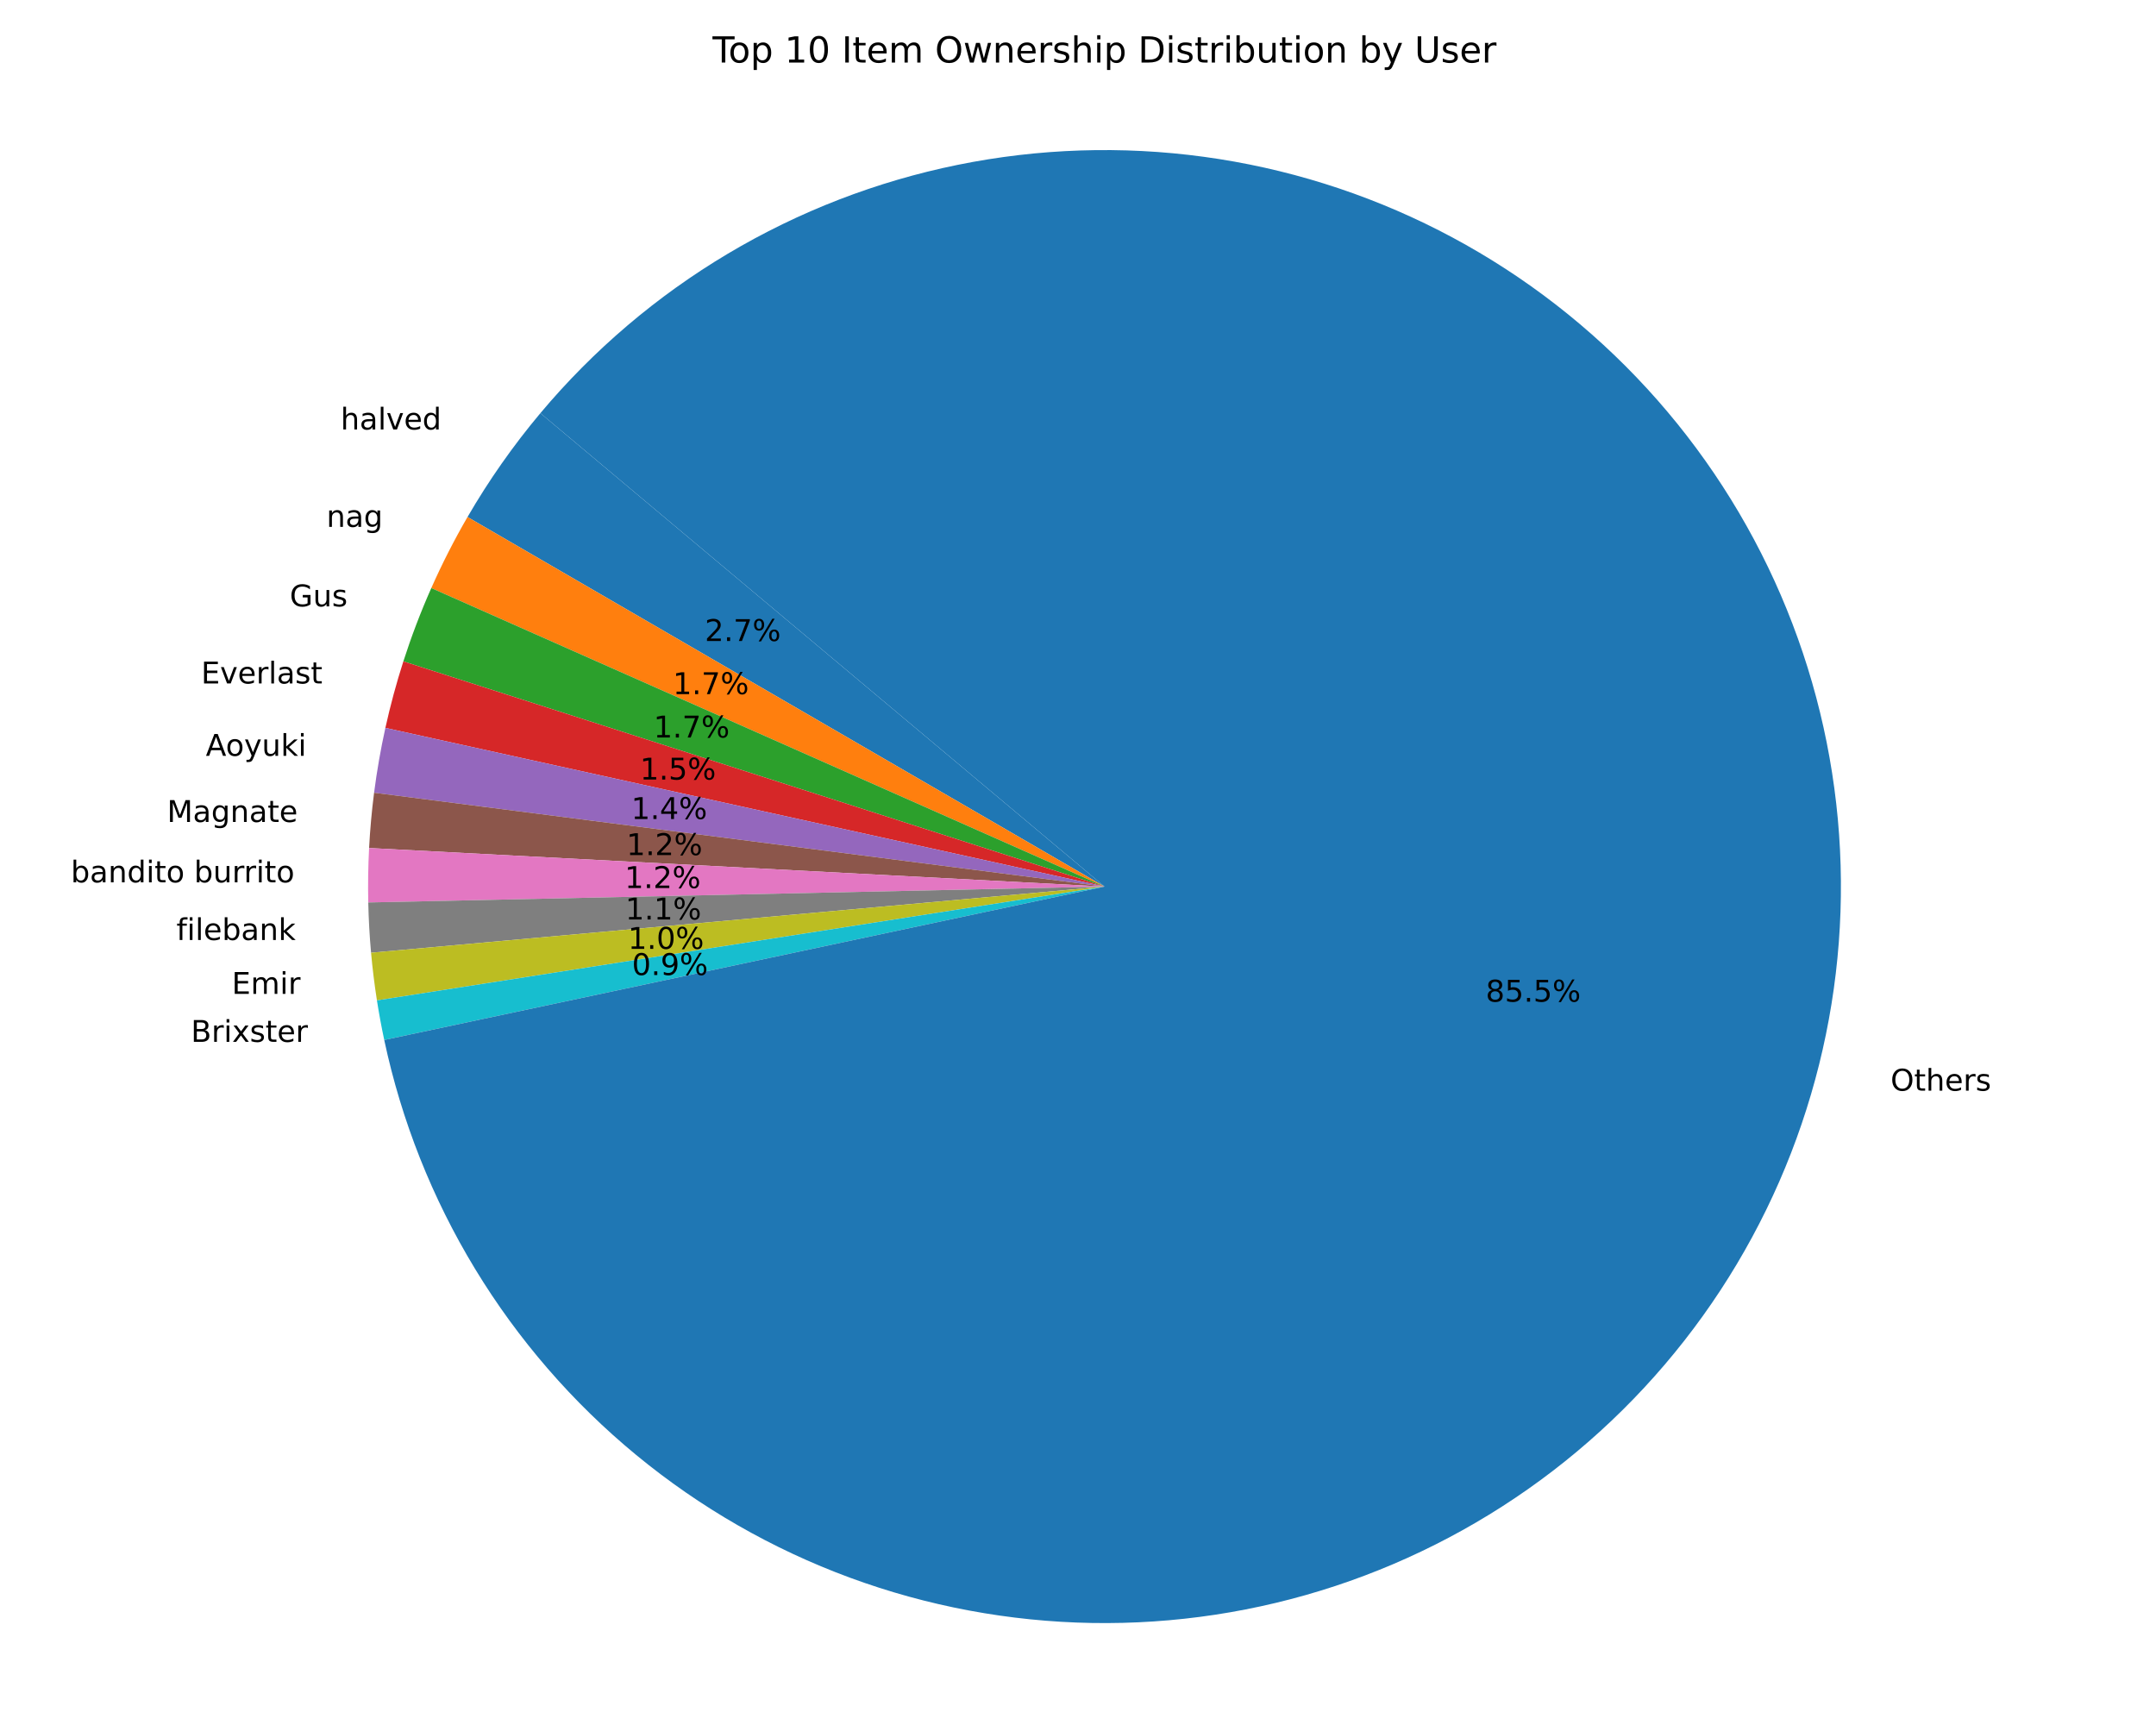
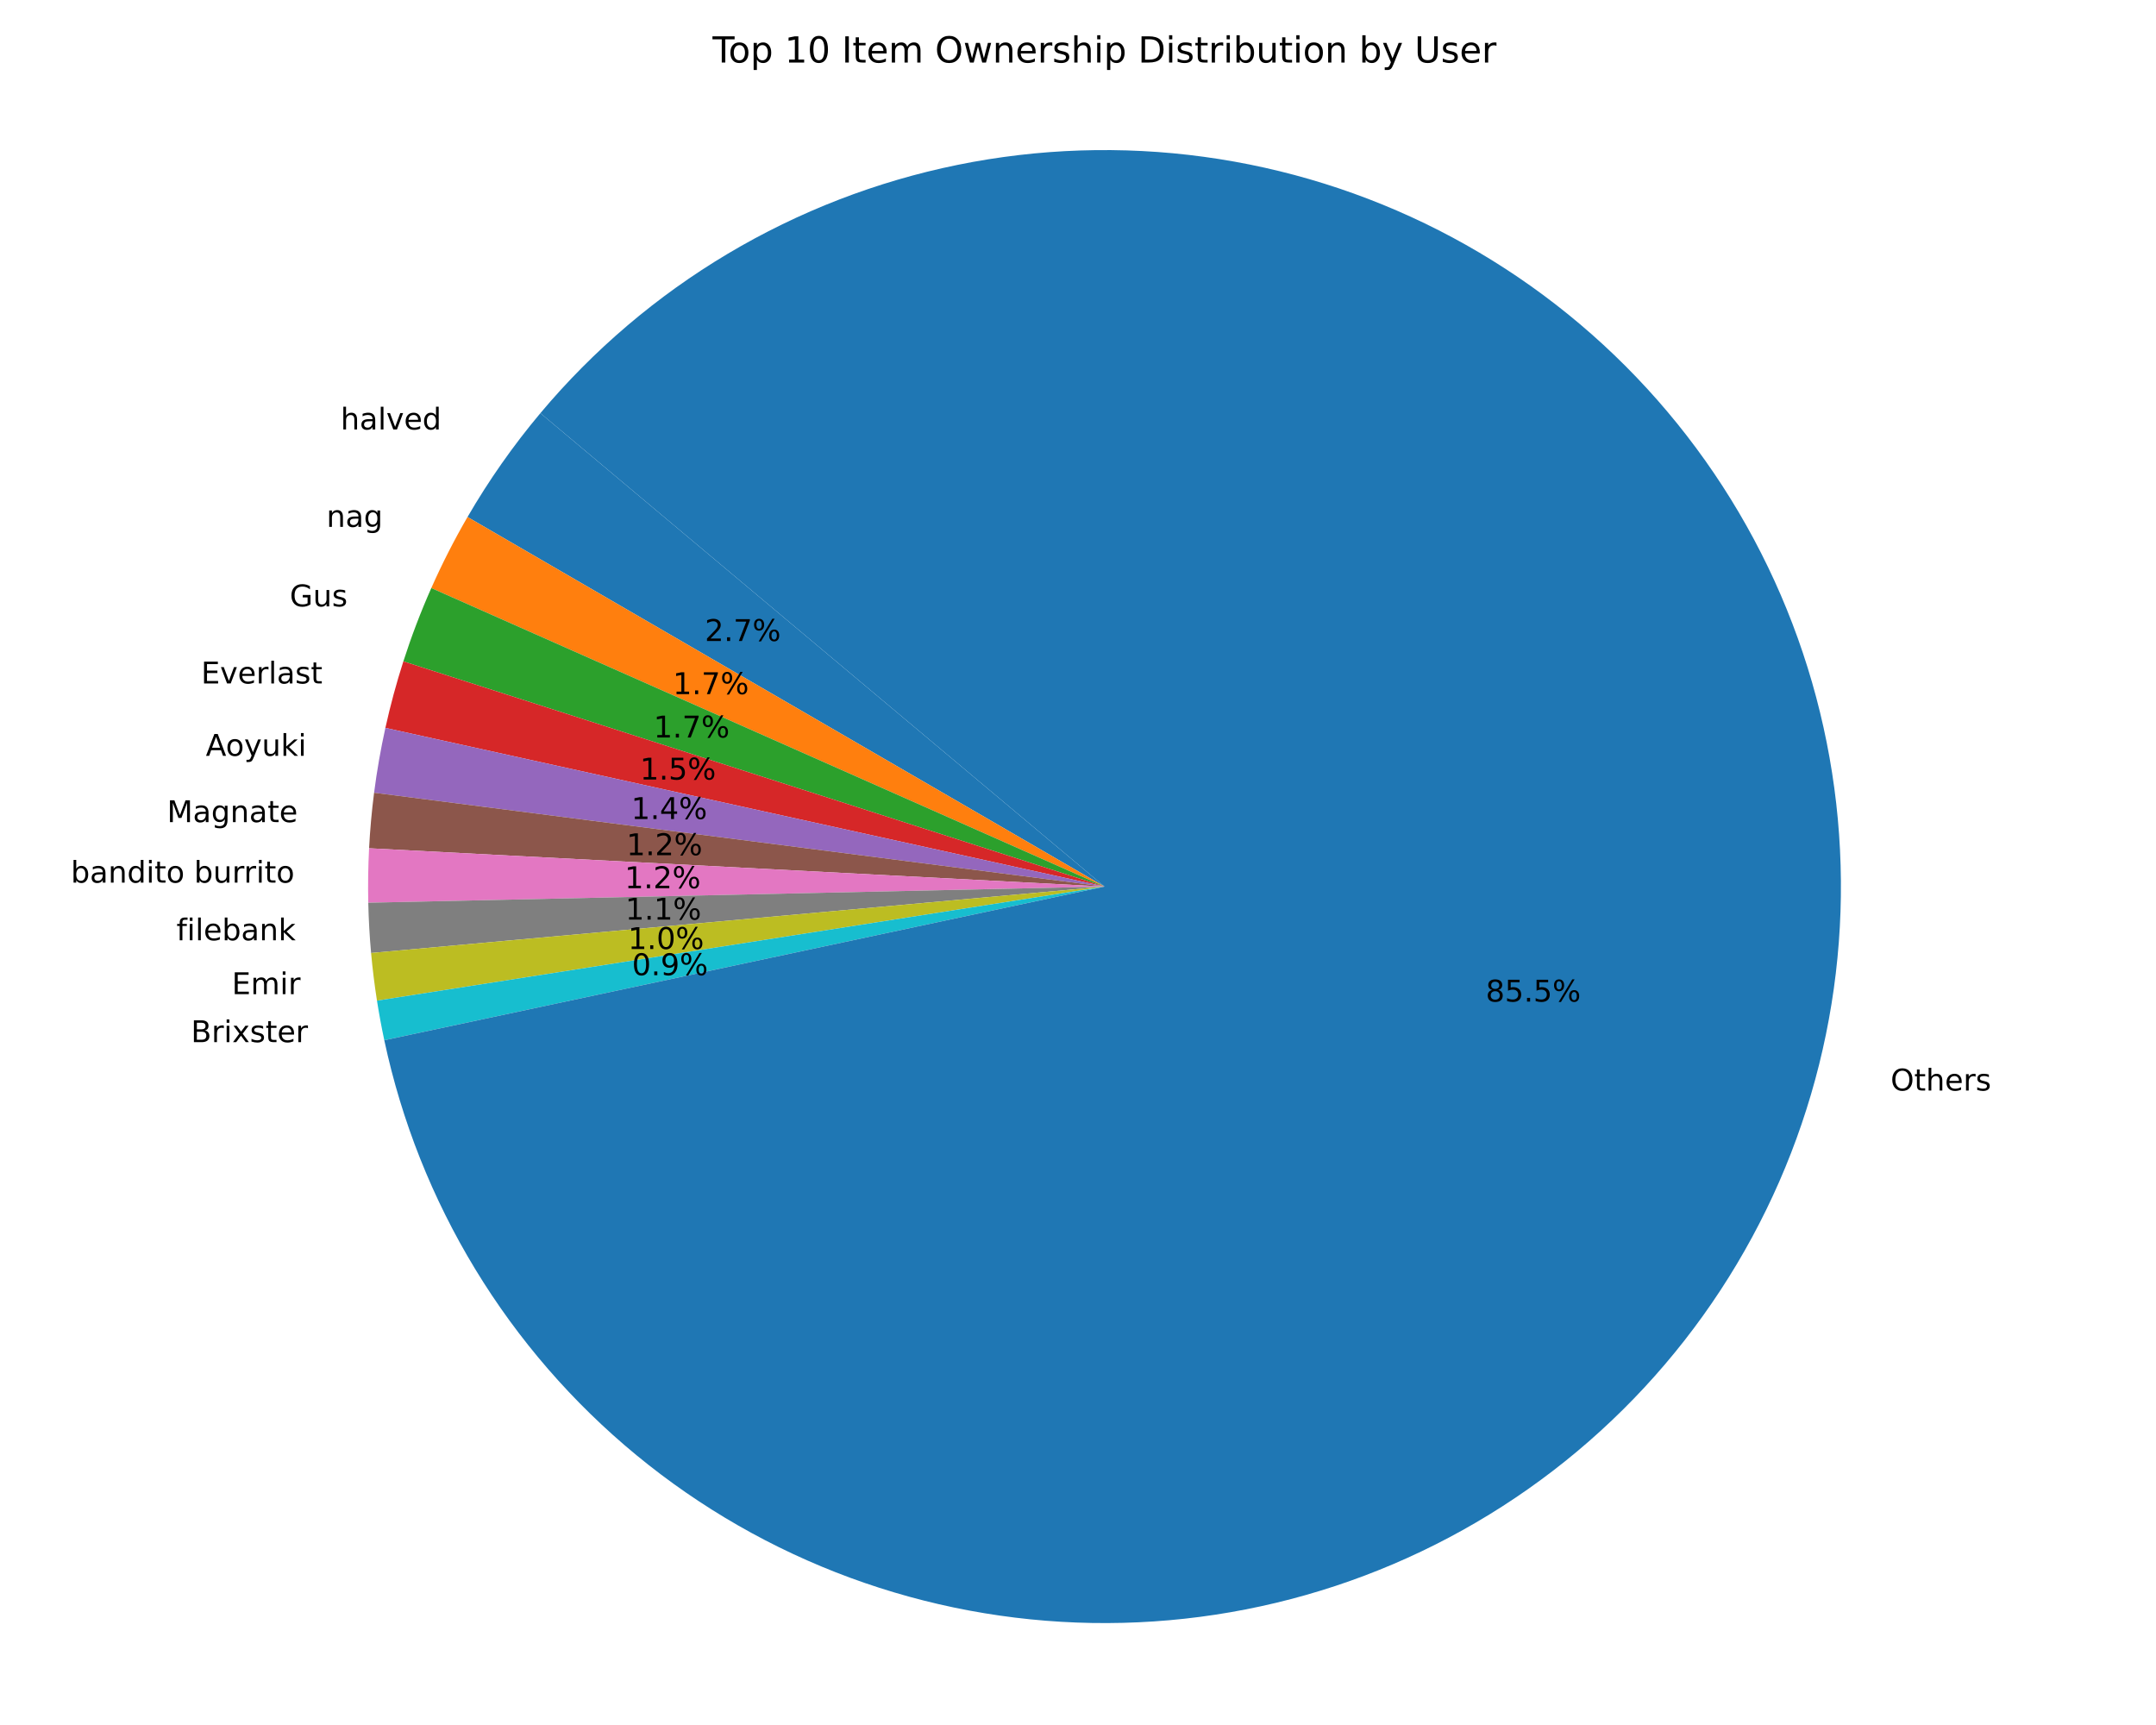
<svg xmlns="http://www.w3.org/2000/svg" xmlns:xlink="http://www.w3.org/1999/xlink" width="720pt" height="576pt" viewBox="0 0 720 576" version="1.1">
  <defs>
    <style type="text/css">*{stroke-linejoin: round; stroke-linecap: butt}</style>
  </defs>
  <g id="figure_1">
    <g id="patch_1">
      <path d="M 0 576  L 720 576  L 720 0  L 0 0  z " style="fill: #ffffff" />
    </g>
    <g id="axes_1">
      <g id="patch_2">
-         <path d="M 180.459 137.96  C 175.914 143.376 171.605 148.986 167.544 154.774  C 163.482 160.562 159.672 166.522 156.124 172.638  L 368.852 296.04  z " style="fill: #1f77b4" />
+         <path d="M 180.46 137.96  C 175.915 143.377 171.606 148.986 167.545 154.774  C 163.483 160.562 159.673 166.522 156.125 172.638  L 368.852 296.04  z " style="fill: #1f77b4" />
      </g>
      <g id="patch_3">
-         <path d="M 156.124 172.638  C 153.896 176.479 151.773 180.379 149.756 184.335  C 147.739 188.291 145.829 192.301 144.03 196.36  L 368.852 296.04  z " style="fill: #ff7f0e" />
+         <path d="M 156.125 172.638  C 153.897 176.479 151.773 180.38 149.757 184.336  C 147.74 188.291 145.83 192.301 144.031 196.36  L 368.852 296.04  z " style="fill: #ff7f0e" />
      </g>
      <g id="patch_4">
-         <path d="M 144.03 196.36  C 142.259 200.354 140.595 204.394 139.04 208.476  C 137.484 212.558 136.038 216.681 134.702 220.84  L 368.852 296.04  z " style="fill: #2ca02c" />
+         <path d="M 144.031 196.36  C 142.26 200.354 140.596 204.394 139.041 208.476  C 137.485 212.558 136.039 216.681 134.703 220.84  L 368.852 296.04  z " style="fill: #2ca02c" />
      </g>
      <g id="patch_5">
-         <path d="M 134.702 220.84  C 133.529 224.493 132.442 228.173 131.441 231.877  C 130.44 235.58 129.525 239.307 128.699 243.054  L 368.852 296.04  z " style="fill: #d62728" />
+         <path d="M 134.703 220.84  C 133.53 224.493 132.443 228.173 131.442 231.877  C 130.441 235.581 129.526 239.307 128.7 243.054  L 368.852 296.04  z " style="fill: #d62728" />
      </g>
      <g id="patch_6">
-         <path d="M 128.699 243.054  C 127.909 246.632 127.2 250.227 126.571 253.837  C 125.942 257.447 125.394 261.071 124.927 264.705  L 368.852 296.04  z " style="fill: #9467bd" />
+         <path d="M 128.7 243.054  C 127.91 246.632 127.201 250.227 126.572 253.837  C 125.943 257.447 125.395 261.071 124.928 264.705  L 368.852 296.04  z " style="fill: #9467bd" />
      </g>
      <g id="patch_7">
-         <path d="M 124.927 264.705  C 124.534 267.769 124.198 270.841 123.92 273.918  C 123.642 276.995 123.422 280.076 123.26 283.162  L 368.852 296.04  z " style="fill: #8c564b" />
+         <path d="M 124.928 264.705  C 124.533 267.784 124.196 270.869 123.917 273.961  C 123.638 277.052 123.418 280.148 123.257 283.248  L 368.852 296.04  z " style="fill: #8c564b" />
      </g>
      <g id="patch_8">
-         <path d="M 123.26 283.162  C 123.102 286.189 122.999 289.22 122.952 292.252  C 122.905 295.283 122.915 298.315 122.98 301.347  L 368.852 296.04  z " style="fill: #e377c2" />
+         <path d="M 123.257 283.248  C 123.099 286.276 122.997 289.306 122.952 292.338  C 122.906 295.369 122.917 298.402 122.983 301.433  L 368.852 296.04  z " style="fill: #e377c2" />
      </g>
      <g id="patch_9">
-         <path d="M 122.98 301.347  C 123.041 304.148 123.149 306.948 123.305 309.746  C 123.461 312.543 123.665 315.338 123.917 318.129  L 368.852 296.04  z " style="fill: #7f7f7f" />
+         <path d="M 122.983 301.433  C 123.044 304.234 123.154 307.034 123.311 309.832  C 123.468 312.629 123.673 315.424 123.926 318.215  L 368.852 296.04  z " style="fill: #7f7f7f" />
      </g>
      <g id="patch_10">
-         <path d="M 123.917 318.129  C 124.157 320.791 124.44 323.449 124.767 326.101  C 125.094 328.754 125.464 331.401 125.877 334.042  L 368.852 296.04  z " style="fill: #bcbd22" />
+         <path d="M 123.926 318.215  C 124.167 320.877 124.451 323.534 124.779 326.187  C 125.106 328.839 125.477 331.486 125.891 334.127  L 368.852 296.04  z " style="fill: #bcbd22" />
      </g>
      <g id="patch_11">
-         <path d="M 125.877 334.042  C 126.223 336.256 126.6 338.466 127.006 340.671  C 127.413 342.875 127.85 345.074 128.317 347.266  L 368.852 296.04  z " style="fill: #17becf" />
+         <path d="M 125.891 334.127  C 126.238 336.341 126.616 338.551 127.023 340.755  C 127.431 342.959 127.868 345.158 128.336 347.35  L 368.852 296.04  z " style="fill: #17becf" />
      </g>
      <g id="patch_12">
-         <path d="M 128.317 347.266  C 134.067 374.265 144.322 400.105 158.651 423.699  C 172.981 447.293 191.181 468.307 212.487 485.859  C 233.793 503.41 257.904 517.249 283.805 526.796  C 309.707 536.342 337.032 541.459 364.632 541.933  C 392.233 542.406 419.717 538.23 445.931 529.578  C 472.145 520.926 496.716 507.922 518.612 491.112  C 540.508 474.302 559.418 453.925 574.549 430.836  C 589.679 407.747 600.815 382.275 607.487 355.489  C 614.16 328.703 616.276 300.983 613.745 273.495  C 611.215 246.007 604.074 219.139 592.623 194.022  C 581.172 168.904 565.573 145.893 546.481 125.955  C 527.39 106.017 505.077 89.435 480.48 76.905  C 455.883 64.375 429.351 56.075 401.998 52.355  C 374.645 48.634 346.86 49.546 319.81 55.05  C 292.76 60.555 266.828 70.575 243.105 84.69  C 219.382 98.805 198.203 116.813 180.459 137.96  L 368.852 296.04  z " style="fill: #1f77b4" />
+         <path d="M 128.336 347.35  C 134.095 374.346 144.358 400.18 158.694 423.768  C 173.03 447.356 191.236 468.363 212.546 485.906  C 233.857 503.45 257.969 517.281 283.872 526.819  C 309.774 536.358 337.099 541.467 364.698 541.933  C 392.296 542.4 419.778 538.216 445.988 529.559  C 472.198 520.901 496.764 507.892 518.655 491.079  C 540.546 474.265 559.451 453.885 574.575 430.795  C 589.7 407.705 600.83 382.232 607.498 355.447  C 614.166 328.662 616.277 300.944 613.742 273.458  C 611.207 245.971 604.063 219.107 592.61 193.993  C 581.156 168.879 565.555 145.871 546.463 125.936  C 527.371 106.001 505.058 89.422 480.461 76.895  C 455.865 64.368 429.334 56.072 401.982 52.353  C 374.631 48.635 346.848 49.547 319.8 55.053  C 292.752 60.559 266.823 70.579 243.101 84.693  C 219.38 98.807 198.203 116.815 180.46 137.96  L 368.852 296.04  z " style="fill: #1f77b4" />
      </g>
      <g id="matplotlib.axis_1" />
      <g id="matplotlib.axis_2" />
      <g id="text_1">
-         <g transform="translate(113.7487 143.4068) scale(0.1 -0.1)">
+         <g transform="translate(113.7497 143.4071) scale(0.1 -0.1)">
          <defs>
            <path id="DejaVuSans-68" d="M 3513 2113  L 3513 0  L 2938 0  L 2938 2094  Q 2938 2591 2744 2837  Q 2550 3084 2163 3084  Q 1697 3084 1428 2787  Q 1159 2491 1159 1978  L 1159 0  L 581 0  L 581 4863  L 1159 4863  L 1159 2956  Q 1366 3272 1645 3428  Q 1925 3584 2291 3584  Q 2894 3584 3203 3211  Q 3513 2838 3513 2113  z " transform="scale(0.015625)" />
            <path id="DejaVuSans-61" d="M 2194 1759  Q 1497 1759 1228 1600  Q 959 1441 959 1056  Q 959 750 1161 570  Q 1363 391 1709 391  Q 2188 391 2477 730  Q 2766 1069 2766 1631  L 2766 1759  L 2194 1759  z M 3341 1997  L 3341 0  L 2766 0  L 2766 531  Q 2569 213 2275 61  Q 1981 -91 1556 -91  Q 1019 -91 701 211  Q 384 513 384 1019  Q 384 1609 779 1909  Q 1175 2209 1959 2209  L 2766 2209  L 2766 2266  Q 2766 2663 2505 2880  Q 2244 3097 1772 3097  Q 1472 3097 1187 3025  Q 903 2953 641 2809  L 641 3341  Q 956 3463 1253 3523  Q 1550 3584 1831 3584  Q 2591 3584 2966 3190  Q 3341 2797 3341 1997  z " transform="scale(0.015625)" />
            <path id="DejaVuSans-6c" d="M 603 4863  L 1178 4863  L 1178 0  L 603 0  L 603 4863  z " transform="scale(0.015625)" />
            <path id="DejaVuSans-76" d="M 191 3500  L 800 3500  L 1894 563  L 2988 3500  L 3597 3500  L 2284 0  L 1503 0  L 191 3500  z " transform="scale(0.015625)" />
            <path id="DejaVuSans-65" d="M 3597 1894  L 3597 1613  L 953 1613  Q 991 1019 1311 708  Q 1631 397 2203 397  Q 2534 397 2845 478  Q 3156 559 3463 722  L 3463 178  Q 3153 47 2828 -22  Q 2503 -91 2169 -91  Q 1331 -91 842 396  Q 353 884 353 1716  Q 353 2575 817 3079  Q 1281 3584 2069 3584  Q 2775 3584 3186 3129  Q 3597 2675 3597 1894  z M 3022 2063  Q 3016 2534 2758 2815  Q 2500 3097 2075 3097  Q 1594 3097 1305 2825  Q 1016 2553 972 2059  L 3022 2063  z " transform="scale(0.015625)" />
            <path id="DejaVuSans-64" d="M 2906 2969  L 2906 4863  L 3481 4863  L 3481 0  L 2906 0  L 2906 525  Q 2725 213 2448 61  Q 2172 -91 1784 -91  Q 1150 -91 751 415  Q 353 922 353 1747  Q 353 2572 751 3078  Q 1150 3584 1784 3584  Q 2172 3584 2448 3432  Q 2725 3281 2906 2969  z M 947 1747  Q 947 1113 1208 752  Q 1469 391 1925 391  Q 2381 391 2643 752  Q 2906 1113 2906 1747  Q 2906 2381 2643 2742  Q 2381 3103 1925 3103  Q 1469 3103 1208 2742  Q 947 2381 947 1747  z " transform="scale(0.015625)" />
          </defs>
          <use xlink:href="#DejaVuSans-68" />
          <use xlink:href="#DejaVuSans-61" transform="translate(63.37891 0)" />
          <use xlink:href="#DejaVuSans-6c" transform="translate(124.6582 0)" />
          <use xlink:href="#DejaVuSans-76" transform="translate(152.4414 0)" />
          <use xlink:href="#DejaVuSans-65" transform="translate(211.6211 0)" />
          <use xlink:href="#DejaVuSans-64" transform="translate(273.1445 0)" />
        </g>
      </g>
      <g id="text_2">
-         <g transform="translate(235.3646 214.0398) scale(0.1 -0.1)">
+         <g transform="translate(235.3654 214.0399) scale(0.1 -0.1)">
          <defs>
            <path id="DejaVuSans-32" d="M 1228 531  L 3431 531  L 3431 0  L 469 0  L 469 531  Q 828 903 1448 1529  Q 2069 2156 2228 2338  Q 2531 2678 2651 2914  Q 2772 3150 2772 3378  Q 2772 3750 2511 3984  Q 2250 4219 1831 4219  Q 1534 4219 1204 4116  Q 875 4013 500 3803  L 500 4441  Q 881 4594 1212 4672  Q 1544 4750 1819 4750  Q 2544 4750 2975 4387  Q 3406 4025 3406 3419  Q 3406 3131 3298 2873  Q 3191 2616 2906 2266  Q 2828 2175 2409 1742  Q 1991 1309 1228 531  z " transform="scale(0.015625)" />
            <path id="DejaVuSans-2e" d="M 684 794  L 1344 794  L 1344 0  L 684 0  L 684 794  z " transform="scale(0.015625)" />
            <path id="DejaVuSans-37" d="M 525 4666  L 3525 4666  L 3525 4397  L 1831 0  L 1172 0  L 2766 4134  L 525 4134  L 525 4666  z " transform="scale(0.015625)" />
            <path id="DejaVuSans-25" d="M 4653 2053  Q 4381 2053 4226 1822  Q 4072 1591 4072 1178  Q 4072 772 4226 539  Q 4381 306 4653 306  Q 4919 306 5073 539  Q 5228 772 5228 1178  Q 5228 1588 5073 1820  Q 4919 2053 4653 2053  z M 4653 2450  Q 5147 2450 5437 2106  Q 5728 1763 5728 1178  Q 5728 594 5436 251  Q 5144 -91 4653 -91  Q 4153 -91 3862 251  Q 3572 594 3572 1178  Q 3572 1766 3864 2108  Q 4156 2450 4653 2450  z M 1428 4353  Q 1159 4353 1004 4120  Q 850 3888 850 3481  Q 850 3069 1003 2837  Q 1156 2606 1428 2606  Q 1700 2606 1854 2837  Q 2009 3069 2009 3481  Q 2009 3884 1853 4118  Q 1697 4353 1428 4353  z M 4250 4750  L 4750 4750  L 1831 -91  L 1331 -91  L 4250 4750  z M 1428 4750  Q 1922 4750 2215 4408  Q 2509 4066 2509 3481  Q 2509 2891 2217 2550  Q 1925 2209 1428 2209  Q 931 2209 642 2551  Q 353 2894 353 3481  Q 353 4063 643 4406  Q 934 4750 1428 4750  z " transform="scale(0.015625)" />
          </defs>
          <use xlink:href="#DejaVuSans-32" />
          <use xlink:href="#DejaVuSans-2e" transform="translate(63.62305 0)" />
          <use xlink:href="#DejaVuSans-37" transform="translate(95.41016 0)" />
          <use xlink:href="#DejaVuSans-25" transform="translate(159.0332 0)" />
        </g>
      </g>
      <g id="text_3">
-         <g transform="translate(109.032 175.9242) scale(0.1 -0.1)">
+         <g transform="translate(109.033 175.9244) scale(0.1 -0.1)">
          <defs>
            <path id="DejaVuSans-6e" d="M 3513 2113  L 3513 0  L 2938 0  L 2938 2094  Q 2938 2591 2744 2837  Q 2550 3084 2163 3084  Q 1697 3084 1428 2787  Q 1159 2491 1159 1978  L 1159 0  L 581 0  L 581 3500  L 1159 3500  L 1159 2956  Q 1366 3272 1645 3428  Q 1925 3584 2291 3584  Q 2894 3584 3203 3211  Q 3513 2838 3513 2113  z " transform="scale(0.015625)" />
            <path id="DejaVuSans-67" d="M 2906 1791  Q 2906 2416 2648 2759  Q 2391 3103 1925 3103  Q 1463 3103 1205 2759  Q 947 2416 947 1791  Q 947 1169 1205 825  Q 1463 481 1925 481  Q 2391 481 2648 825  Q 2906 1169 2906 1791  z M 3481 434  Q 3481 -459 3084 -895  Q 2688 -1331 1869 -1331  Q 1566 -1331 1297 -1286  Q 1028 -1241 775 -1147  L 775 -588  Q 1028 -725 1275 -790  Q 1522 -856 1778 -856  Q 2344 -856 2625 -561  Q 2906 -266 2906 331  L 2906 616  Q 2728 306 2450 153  Q 2172 0 1784 0  Q 1141 0 747 490  Q 353 981 353 1791  Q 353 2603 747 3093  Q 1141 3584 1784 3584  Q 2172 3584 2450 3431  Q 2728 3278 2906 2969  L 2906 3500  L 3481 3500  L 3481 434  z " transform="scale(0.015625)" />
          </defs>
          <use xlink:href="#DejaVuSans-6e" />
          <use xlink:href="#DejaVuSans-61" transform="translate(63.37891 0)" />
          <use xlink:href="#DejaVuSans-67" transform="translate(124.6582 0)" />
        </g>
      </g>
      <g id="text_4">
-         <g transform="translate(224.6918 231.7766) scale(0.1 -0.1)">
+         <g transform="translate(224.6926 231.7767) scale(0.1 -0.1)">
          <defs>
            <path id="DejaVuSans-31" d="M 794 531  L 1825 531  L 1825 4091  L 703 3866  L 703 4441  L 1819 4666  L 2450 4666  L 2450 531  L 3481 531  L 3481 0  L 794 0  L 794 531  z " transform="scale(0.015625)" />
          </defs>
          <use xlink:href="#DejaVuSans-31" />
          <use xlink:href="#DejaVuSans-2e" transform="translate(63.62305 0)" />
          <use xlink:href="#DejaVuSans-37" transform="translate(95.41016 0)" />
          <use xlink:href="#DejaVuSans-25" transform="translate(159.0332 0)" />
        </g>
      </g>
      <g id="text_5">
-         <g transform="translate(96.76328 202.4787) scale(0.1 -0.1)">
+         <g transform="translate(96.76431 202.4789) scale(0.1 -0.1)">
          <defs>
            <path id="DejaVuSans-47" d="M 3809 666  L 3809 1919  L 2778 1919  L 2778 2438  L 4434 2438  L 4434 434  Q 4069 175 3628 42  Q 3188 -91 2688 -91  Q 1594 -91 976 548  Q 359 1188 359 2328  Q 359 3472 976 4111  Q 1594 4750 2688 4750  Q 3144 4750 3555 4637  Q 3966 4525 4313 4306  L 4313 3634  Q 3963 3931 3569 4081  Q 3175 4231 2741 4231  Q 1884 4231 1454 3753  Q 1025 3275 1025 2328  Q 1025 1384 1454 906  Q 1884 428 2741 428  Q 3075 428 3337 486  Q 3600 544 3809 666  z " transform="scale(0.015625)" />
            <path id="DejaVuSans-75" d="M 544 1381  L 544 3500  L 1119 3500  L 1119 1403  Q 1119 906 1312 657  Q 1506 409 1894 409  Q 2359 409 2629 706  Q 2900 1003 2900 1516  L 2900 3500  L 3475 3500  L 3475 0  L 2900 0  L 2900 538  Q 2691 219 2414 64  Q 2138 -91 1772 -91  Q 1169 -91 856 284  Q 544 659 544 1381  z M 1991 3584  L 1991 3584  z " transform="scale(0.015625)" />
            <path id="DejaVuSans-73" d="M 2834 3397  L 2834 2853  Q 2591 2978 2328 3040  Q 2066 3103 1784 3103  Q 1356 3103 1142 2972  Q 928 2841 928 2578  Q 928 2378 1081 2264  Q 1234 2150 1697 2047  L 1894 2003  Q 2506 1872 2764 1633  Q 3022 1394 3022 966  Q 3022 478 2636 193  Q 2250 -91 1575 -91  Q 1294 -91 989 -36  Q 684 19 347 128  L 347 722  Q 666 556 975 473  Q 1284 391 1588 391  Q 1994 391 2212 530  Q 2431 669 2431 922  Q 2431 1156 2273 1281  Q 2116 1406 1581 1522  L 1381 1569  Q 847 1681 609 1914  Q 372 2147 372 2553  Q 372 3047 722 3315  Q 1072 3584 1716 3584  Q 2034 3584 2315 3537  Q 2597 3491 2834 3397  z " transform="scale(0.015625)" />
          </defs>
          <use xlink:href="#DejaVuSans-47" />
          <use xlink:href="#DejaVuSans-75" transform="translate(77.49023 0)" />
          <use xlink:href="#DejaVuSans-73" transform="translate(140.8691 0)" />
        </g>
      </g>
      <g id="text_6">
-         <g transform="translate(218.2623 246.2608) scale(0.1 -0.1)">
+         <g transform="translate(218.2631 246.2609) scale(0.1 -0.1)">
          <use xlink:href="#DejaVuSans-31" />
          <use xlink:href="#DejaVuSans-2e" transform="translate(63.62305 0)" />
          <use xlink:href="#DejaVuSans-37" transform="translate(95.41016 0)" />
          <use xlink:href="#DejaVuSans-25" transform="translate(159.0332 0)" />
        </g>
      </g>
      <g id="text_7">
-         <g transform="translate(67.16188 228.2197) scale(0.1 -0.1)">
+         <g transform="translate(67.16293 228.2198) scale(0.1 -0.1)">
          <defs>
            <path id="DejaVuSans-45" d="M 628 4666  L 3578 4666  L 3578 4134  L 1259 4134  L 1259 2753  L 3481 2753  L 3481 2222  L 1259 2222  L 1259 531  L 3634 531  L 3634 0  L 628 0  L 628 4666  z " transform="scale(0.015625)" />
            <path id="DejaVuSans-72" d="M 2631 2963  Q 2534 3019 2420 3045  Q 2306 3072 2169 3072  Q 1681 3072 1420 2755  Q 1159 2438 1159 1844  L 1159 0  L 581 0  L 581 3500  L 1159 3500  L 1159 2956  Q 1341 3275 1631 3429  Q 1922 3584 2338 3584  Q 2397 3584 2469 3576  Q 2541 3569 2628 3553  L 2631 2963  z " transform="scale(0.015625)" />
            <path id="DejaVuSans-74" d="M 1172 4494  L 1172 3500  L 2356 3500  L 2356 3053  L 1172 3053  L 1172 1153  Q 1172 725 1289 603  Q 1406 481 1766 481  L 2356 481  L 2356 0  L 1766 0  Q 1100 0 847 248  Q 594 497 594 1153  L 594 3053  L 172 3053  L 172 3500  L 594 3500  L 594 4494  L 1172 4494  z " transform="scale(0.015625)" />
          </defs>
          <use xlink:href="#DejaVuSans-45" />
          <use xlink:href="#DejaVuSans-76" transform="translate(63.18359 0)" />
          <use xlink:href="#DejaVuSans-65" transform="translate(122.3633 0)" />
          <use xlink:href="#DejaVuSans-72" transform="translate(183.8867 0)" />
          <use xlink:href="#DejaVuSans-6c" transform="translate(225 0)" />
          <use xlink:href="#DejaVuSans-61" transform="translate(252.7832 0)" />
          <use xlink:href="#DejaVuSans-73" transform="translate(314.0625 0)" />
          <use xlink:href="#DejaVuSans-74" transform="translate(366.1621 0)" />
        </g>
      </g>
      <g id="text_8">
-         <g transform="translate(213.7027 260.3014) scale(0.1 -0.1)">
+         <g transform="translate(213.7036 260.3014) scale(0.1 -0.1)">
          <defs>
            <path id="DejaVuSans-35" d="M 691 4666  L 3169 4666  L 3169 4134  L 1269 4134  L 1269 2991  Q 1406 3038 1543 3061  Q 1681 3084 1819 3084  Q 2600 3084 3056 2656  Q 3513 2228 3513 1497  Q 3513 744 3044 326  Q 2575 -91 1722 -91  Q 1428 -91 1123 -41  Q 819 9 494 109  L 494 744  Q 775 591 1075 516  Q 1375 441 1709 441  Q 2250 441 2565 725  Q 2881 1009 2881 1497  Q 2881 1984 2565 2268  Q 2250 2553 1709 2553  Q 1456 2553 1204 2497  Q 953 2441 691 2322  L 691 4666  z " transform="scale(0.015625)" />
          </defs>
          <use xlink:href="#DejaVuSans-31" />
          <use xlink:href="#DejaVuSans-2e" transform="translate(63.62305 0)" />
          <use xlink:href="#DejaVuSans-35" transform="translate(95.41016 0)" />
          <use xlink:href="#DejaVuSans-25" transform="translate(159.0332 0)" />
        </g>
      </g>
      <g id="text_9">
-         <g transform="translate(68.73354 252.3765) scale(0.1 -0.1)">
+         <g transform="translate(68.7346 252.3765) scale(0.1 -0.1)">
          <defs>
            <path id="DejaVuSans-41" d="M 2188 4044  L 1331 1722  L 3047 1722  L 2188 4044  z M 1831 4666  L 2547 4666  L 4325 0  L 3669 0  L 3244 1197  L 1141 1197  L 716 0  L 50 0  L 1831 4666  z " transform="scale(0.015625)" />
            <path id="DejaVuSans-6f" d="M 1959 3097  Q 1497 3097 1228 2736  Q 959 2375 959 1747  Q 959 1119 1226 758  Q 1494 397 1959 397  Q 2419 397 2687 759  Q 2956 1122 2956 1747  Q 2956 2369 2687 2733  Q 2419 3097 1959 3097  z M 1959 3584  Q 2709 3584 3137 3096  Q 3566 2609 3566 1747  Q 3566 888 3137 398  Q 2709 -91 1959 -91  Q 1206 -91 779 398  Q 353 888 353 1747  Q 353 2609 779 3096  Q 1206 3584 1959 3584  z " transform="scale(0.015625)" />
            <path id="DejaVuSans-79" d="M 2059 -325  Q 1816 -950 1584 -1140  Q 1353 -1331 966 -1331  L 506 -1331  L 506 -850  L 844 -850  Q 1081 -850 1212 -737  Q 1344 -625 1503 -206  L 1606 56  L 191 3500  L 800 3500  L 1894 763  L 2988 3500  L 3597 3500  L 2059 -325  z " transform="scale(0.015625)" />
            <path id="DejaVuSans-6b" d="M 581 4863  L 1159 4863  L 1159 1991  L 2875 3500  L 3609 3500  L 1753 1863  L 3688 0  L 2938 0  L 1159 1709  L 1159 0  L 581 0  L 581 4863  z " transform="scale(0.015625)" />
            <path id="DejaVuSans-69" d="M 603 3500  L 1178 3500  L 1178 0  L 603 0  L 603 3500  z M 603 4863  L 1178 4863  L 1178 4134  L 603 4134  L 603 4863  z " transform="scale(0.015625)" />
          </defs>
          <use xlink:href="#DejaVuSans-41" />
          <use xlink:href="#DejaVuSans-6f" transform="translate(66.6582 0)" />
          <use xlink:href="#DejaVuSans-79" transform="translate(127.8398 0)" />
          <use xlink:href="#DejaVuSans-75" transform="translate(187.0195 0)" />
          <use xlink:href="#DejaVuSans-6b" transform="translate(250.3984 0)" />
          <use xlink:href="#DejaVuSans-69" transform="translate(308.3086 0)" />
        </g>
      </g>
      <g id="text_10">
-         <g transform="translate(210.781 273.4778) scale(0.1 -0.1)">
+         <g transform="translate(210.7818 273.4778) scale(0.1 -0.1)">
          <defs>
            <path id="DejaVuSans-34" d="M 2419 4116  L 825 1625  L 2419 1625  L 2419 4116  z M 2253 4666  L 3047 4666  L 3047 1625  L 3713 1625  L 3713 1100  L 3047 1100  L 3047 0  L 2419 0  L 2419 1100  L 313 1100  L 313 1709  L 2253 4666  z " transform="scale(0.015625)" />
          </defs>
          <use xlink:href="#DejaVuSans-31" />
          <use xlink:href="#DejaVuSans-2e" transform="translate(63.62305 0)" />
          <use xlink:href="#DejaVuSans-34" transform="translate(95.41016 0)" />
          <use xlink:href="#DejaVuSans-25" transform="translate(159.0332 0)" />
        </g>
      </g>
      <g id="text_11">
-         <g transform="translate(55.78291 274.4649) scale(0.1 -0.1)">
+         <g transform="translate(55.77972 274.5121) scale(0.1 -0.1)">
          <defs>
            <path id="DejaVuSans-4d" d="M 628 4666  L 1569 4666  L 2759 1491  L 3956 4666  L 4897 4666  L 4897 0  L 4281 0  L 4281 4097  L 3078 897  L 2444 897  L 1241 4097  L 1241 0  L 628 0  L 628 4666  z " transform="scale(0.015625)" />
          </defs>
          <use xlink:href="#DejaVuSans-4d" />
          <use xlink:href="#DejaVuSans-61" transform="translate(86.2793 0)" />
          <use xlink:href="#DejaVuSans-67" transform="translate(147.5586 0)" />
          <use xlink:href="#DejaVuSans-6e" transform="translate(211.0352 0)" />
          <use xlink:href="#DejaVuSans-61" transform="translate(274.4141 0)" />
          <use xlink:href="#DejaVuSans-74" transform="translate(335.6934 0)" />
          <use xlink:href="#DejaVuSans-65" transform="translate(374.9023 0)" />
        </g>
      </g>
      <g id="text_12">
-         <g transform="translate(209.1903 285.526) scale(0.1 -0.1)">
+         <g transform="translate(209.1888 285.5518) scale(0.1 -0.1)">
          <use xlink:href="#DejaVuSans-31" />
          <use xlink:href="#DejaVuSans-2e" transform="translate(63.62305 0)" />
          <use xlink:href="#DejaVuSans-32" transform="translate(95.41016 0)" />
          <use xlink:href="#DejaVuSans-25" transform="translate(159.0332 0)" />
        </g>
      </g>
      <g id="text_13">
-         <g transform="translate(23.65424 294.632) scale(0.1 -0.1)">
+         <g transform="translate(23.65386 294.7269) scale(0.1 -0.1)">
          <defs>
            <path id="DejaVuSans-62" d="M 3116 1747  Q 3116 2381 2855 2742  Q 2594 3103 2138 3103  Q 1681 3103 1420 2742  Q 1159 2381 1159 1747  Q 1159 1113 1420 752  Q 1681 391 2138 391  Q 2594 391 2855 752  Q 3116 1113 3116 1747  z M 1159 2969  Q 1341 3281 1617 3432  Q 1894 3584 2278 3584  Q 2916 3584 3314 3078  Q 3713 2572 3713 1747  Q 3713 922 3314 415  Q 2916 -91 2278 -91  Q 1894 -91 1617 61  Q 1341 213 1159 525  L 1159 0  L 581 0  L 581 4863  L 1159 4863  L 1159 2969  z " transform="scale(0.015625)" />
            <path id="DejaVuSans-20" transform="scale(0.015625)" />
          </defs>
          <use xlink:href="#DejaVuSans-62" />
          <use xlink:href="#DejaVuSans-61" transform="translate(63.47656 0)" />
          <use xlink:href="#DejaVuSans-6e" transform="translate(124.7559 0)" />
          <use xlink:href="#DejaVuSans-64" transform="translate(188.1348 0)" />
          <use xlink:href="#DejaVuSans-69" transform="translate(251.6113 0)" />
          <use xlink:href="#DejaVuSans-74" transform="translate(279.3945 0)" />
          <use xlink:href="#DejaVuSans-6f" transform="translate(318.6035 0)" />
          <use xlink:href="#DejaVuSans-20" transform="translate(379.7852 0)" />
          <use xlink:href="#DejaVuSans-62" transform="translate(411.5723 0)" />
          <use xlink:href="#DejaVuSans-75" transform="translate(475.0488 0)" />
          <use xlink:href="#DejaVuSans-72" transform="translate(538.4277 0)" />
          <use xlink:href="#DejaVuSans-72" transform="translate(577.791 0)" />
          <use xlink:href="#DejaVuSans-69" transform="translate(618.9043 0)" />
          <use xlink:href="#DejaVuSans-74" transform="translate(646.6875 0)" />
          <use xlink:href="#DejaVuSans-6f" transform="translate(685.8965 0)" />
        </g>
      </g>
      <g id="text_14">
-         <g transform="translate(208.6096 296.5263) scale(0.1 -0.1)">
+         <g transform="translate(208.6097 296.578) scale(0.1 -0.1)">
          <use xlink:href="#DejaVuSans-31" />
          <use xlink:href="#DejaVuSans-2e" transform="translate(63.62305 0)" />
          <use xlink:href="#DejaVuSans-32" transform="translate(95.41016 0)" />
          <use xlink:href="#DejaVuSans-25" transform="translate(159.0332 0)" />
        </g>
      </g>
      <g id="text_15">
-         <g transform="translate(58.91601 313.8758) scale(0.1 -0.1)">
+         <g transform="translate(58.92238 313.9704) scale(0.1 -0.1)">
          <defs>
            <path id="DejaVuSans-66" d="M 2375 4863  L 2375 4384  L 1825 4384  Q 1516 4384 1395 4259  Q 1275 4134 1275 3809  L 1275 3500  L 2222 3500  L 2222 3053  L 1275 3053  L 1275 0  L 697 0  L 697 3053  L 147 3053  L 147 3500  L 697 3500  L 697 3744  Q 697 4328 969 4595  Q 1241 4863 1831 4863  L 2375 4863  z " transform="scale(0.015625)" />
          </defs>
          <use xlink:href="#DejaVuSans-66" />
          <use xlink:href="#DejaVuSans-69" transform="translate(35.20508 0)" />
          <use xlink:href="#DejaVuSans-6c" transform="translate(62.98828 0)" />
          <use xlink:href="#DejaVuSans-65" transform="translate(90.77148 0)" />
          <use xlink:href="#DejaVuSans-62" transform="translate(152.2949 0)" />
          <use xlink:href="#DejaVuSans-61" transform="translate(215.7715 0)" />
          <use xlink:href="#DejaVuSans-6e" transform="translate(277.0508 0)" />
          <use xlink:href="#DejaVuSans-6b" transform="translate(340.4297 0)" />
        </g>
      </g>
      <g id="text_16">
-         <g transform="translate(208.8214 307.0229) scale(0.1 -0.1)">
+         <g transform="translate(208.8252 307.0745) scale(0.1 -0.1)">
          <use xlink:href="#DejaVuSans-31" />
          <use xlink:href="#DejaVuSans-2e" transform="translate(63.62305 0)" />
          <use xlink:href="#DejaVuSans-31" transform="translate(95.41016 0)" />
          <use xlink:href="#DejaVuSans-25" transform="translate(159.0332 0)" />
        </g>
      </g>
      <g id="text_17">
-         <g transform="translate(77.41014 331.8669) scale(0.1 -0.1)">
+         <g transform="translate(77.42281 331.961) scale(0.1 -0.1)">
          <defs>
            <path id="DejaVuSans-6d" d="M 3328 2828  Q 3544 3216 3844 3400  Q 4144 3584 4550 3584  Q 5097 3584 5394 3201  Q 5691 2819 5691 2113  L 5691 0  L 5113 0  L 5113 2094  Q 5113 2597 4934 2840  Q 4756 3084 4391 3084  Q 3944 3084 3684 2787  Q 3425 2491 3425 1978  L 3425 0  L 2847 0  L 2847 2094  Q 2847 2600 2669 2842  Q 2491 3084 2119 3084  Q 1678 3084 1418 2786  Q 1159 2488 1159 1978  L 1159 0  L 581 0  L 581 3500  L 1159 3500  L 1159 2956  Q 1356 3278 1631 3431  Q 1906 3584 2284 3584  Q 2666 3584 2933 3390  Q 3200 3197 3328 2828  z " transform="scale(0.015625)" />
          </defs>
          <use xlink:href="#DejaVuSans-45" />
          <use xlink:href="#DejaVuSans-6d" transform="translate(63.18359 0)" />
          <use xlink:href="#DejaVuSans-69" transform="translate(160.5957 0)" />
          <use xlink:href="#DejaVuSans-72" transform="translate(188.3789 0)" />
        </g>
      </g>
      <g id="text_18">
-         <g transform="translate(209.6986 316.8362) scale(0.1 -0.1)">
+         <g transform="translate(209.7058 316.8875) scale(0.1 -0.1)">
          <defs>
            <path id="DejaVuSans-30" d="M 2034 4250  Q 1547 4250 1301 3770  Q 1056 3291 1056 2328  Q 1056 1369 1301 889  Q 1547 409 2034 409  Q 2525 409 2770 889  Q 3016 1369 3016 2328  Q 3016 3291 2770 3770  Q 2525 4250 2034 4250  z M 2034 4750  Q 2819 4750 3233 4129  Q 3647 3509 3647 2328  Q 3647 1150 3233 529  Q 2819 -91 2034 -91  Q 1250 -91 836 529  Q 422 1150 422 2328  Q 422 3509 836 4129  Q 1250 4750 2034 4750  z " transform="scale(0.015625)" />
          </defs>
          <use xlink:href="#DejaVuSans-31" />
          <use xlink:href="#DejaVuSans-2e" transform="translate(63.62305 0)" />
          <use xlink:href="#DejaVuSans-30" transform="translate(95.41016 0)" />
          <use xlink:href="#DejaVuSans-25" transform="translate(159.0332 0)" />
        </g>
      </g>
      <g id="text_19">
-         <g transform="translate(63.75947 347.8931) scale(0.1 -0.1)">
+         <g transform="translate(63.77775 347.9863) scale(0.1 -0.1)">
          <defs>
            <path id="DejaVuSans-42" d="M 1259 2228  L 1259 519  L 2272 519  Q 2781 519 3026 730  Q 3272 941 3272 1375  Q 3272 1813 3026 2020  Q 2781 2228 2272 2228  L 1259 2228  z M 1259 4147  L 1259 2741  L 2194 2741  Q 2656 2741 2882 2914  Q 3109 3088 3109 3444  Q 3109 3797 2882 3972  Q 2656 4147 2194 4147  L 1259 4147  z M 628 4666  L 2241 4666  Q 2963 4666 3353 4366  Q 3744 4066 3744 3513  Q 3744 3084 3544 2831  Q 3344 2578 2956 2516  Q 3422 2416 3680 2098  Q 3938 1781 3938 1306  Q 3938 681 3513 340  Q 3088 0 2303 0  L 628 0  L 628 4666  z " transform="scale(0.015625)" />
            <path id="DejaVuSans-78" d="M 3513 3500  L 2247 1797  L 3578 0  L 2900 0  L 1881 1375  L 863 0  L 184 0  L 1544 1831  L 300 3500  L 978 3500  L 1906 2253  L 2834 3500  L 3513 3500  z " transform="scale(0.015625)" />
          </defs>
          <use xlink:href="#DejaVuSans-42" />
          <use xlink:href="#DejaVuSans-72" transform="translate(68.60352 0)" />
          <use xlink:href="#DejaVuSans-69" transform="translate(109.7168 0)" />
          <use xlink:href="#DejaVuSans-78" transform="translate(137.5 0)" />
          <use xlink:href="#DejaVuSans-73" transform="translate(196.6797 0)" />
          <use xlink:href="#DejaVuSans-74" transform="translate(248.7793 0)" />
          <use xlink:href="#DejaVuSans-65" transform="translate(287.9883 0)" />
          <use xlink:href="#DejaVuSans-72" transform="translate(349.5117 0)" />
        </g>
      </g>
      <g id="text_20">
-         <g transform="translate(211.0423 325.5778) scale(0.1 -0.1)">
+         <g transform="translate(211.0525 325.6286) scale(0.1 -0.1)">
          <defs>
            <path id="DejaVuSans-39" d="M 703 97  L 703 672  Q 941 559 1184 500  Q 1428 441 1663 441  Q 2288 441 2617 861  Q 2947 1281 2994 2138  Q 2813 1869 2534 1725  Q 2256 1581 1919 1581  Q 1219 1581 811 2004  Q 403 2428 403 3163  Q 403 3881 828 4315  Q 1253 4750 1959 4750  Q 2769 4750 3195 4129  Q 3622 3509 3622 2328  Q 3622 1225 3098 567  Q 2575 -91 1691 -91  Q 1453 -91 1209 -44  Q 966 3 703 97  z M 1959 2075  Q 2384 2075 2632 2365  Q 2881 2656 2881 3163  Q 2881 3666 2632 3958  Q 2384 4250 1959 4250  Q 1534 4250 1286 3958  Q 1038 3666 1038 3163  Q 1038 2656 1286 2365  Q 1534 2075 1959 2075  z " transform="scale(0.015625)" />
          </defs>
          <use xlink:href="#DejaVuSans-30" />
          <use xlink:href="#DejaVuSans-2e" transform="translate(63.62305 0)" />
          <use xlink:href="#DejaVuSans-39" transform="translate(95.41016 0)" />
          <use xlink:href="#DejaVuSans-25" transform="translate(159.0332 0)" />
        </g>
      </g>
      <g id="text_21">
-         <g transform="translate(631.351 364.1928) scale(0.1 -0.1)">
+         <g transform="translate(631.3626 364.1468) scale(0.1 -0.1)">
          <defs>
            <path id="DejaVuSans-4f" d="M 2522 4238  Q 1834 4238 1429 3725  Q 1025 3213 1025 2328  Q 1025 1447 1429 934  Q 1834 422 2522 422  Q 3209 422 3611 934  Q 4013 1447 4013 2328  Q 4013 3213 3611 3725  Q 3209 4238 2522 4238  z M 2522 4750  Q 3503 4750 4090 4092  Q 4678 3434 4678 2328  Q 4678 1225 4090 567  Q 3503 -91 2522 -91  Q 1538 -91 948 565  Q 359 1222 359 2328  Q 359 3434 948 4092  Q 1538 4750 2522 4750  z " transform="scale(0.015625)" />
          </defs>
          <use xlink:href="#DejaVuSans-4f" />
          <use xlink:href="#DejaVuSans-74" transform="translate(78.71094 0)" />
          <use xlink:href="#DejaVuSans-68" transform="translate(117.9199 0)" />
          <use xlink:href="#DejaVuSans-65" transform="translate(181.2988 0)" />
          <use xlink:href="#DejaVuSans-72" transform="translate(242.8223 0)" />
          <use xlink:href="#DejaVuSans-73" transform="translate(283.9355 0)" />
        </g>
      </g>
      <g id="text_22">
-         <g transform="translate(496.1496 334.4685) scale(0.1 -0.1)">
+         <g transform="translate(496.1562 334.4434) scale(0.1 -0.1)">
          <defs>
            <path id="DejaVuSans-38" d="M 2034 2216  Q 1584 2216 1326 1975  Q 1069 1734 1069 1313  Q 1069 891 1326 650  Q 1584 409 2034 409  Q 2484 409 2743 651  Q 3003 894 3003 1313  Q 3003 1734 2745 1975  Q 2488 2216 2034 2216  z M 1403 2484  Q 997 2584 770 2862  Q 544 3141 544 3541  Q 544 4100 942 4425  Q 1341 4750 2034 4750  Q 2731 4750 3128 4425  Q 3525 4100 3525 3541  Q 3525 3141 3298 2862  Q 3072 2584 2669 2484  Q 3125 2378 3379 2068  Q 3634 1759 3634 1313  Q 3634 634 3220 271  Q 2806 -91 2034 -91  Q 1263 -91 848 271  Q 434 634 434 1313  Q 434 1759 690 2068  Q 947 2378 1403 2484  z M 1172 3481  Q 1172 3119 1398 2916  Q 1625 2713 2034 2713  Q 2441 2713 2670 2916  Q 2900 3119 2900 3481  Q 2900 3844 2670 4047  Q 2441 4250 2034 4250  Q 1625 4250 1398 4047  Q 1172 3844 1172 3481  z " transform="scale(0.015625)" />
          </defs>
          <use xlink:href="#DejaVuSans-38" />
          <use xlink:href="#DejaVuSans-35" transform="translate(63.62305 0)" />
          <use xlink:href="#DejaVuSans-2e" transform="translate(127.2461 0)" />
          <use xlink:href="#DejaVuSans-35" transform="translate(159.0332 0)" />
          <use xlink:href="#DejaVuSans-25" transform="translate(222.6562 0)" />
        </g>
      </g>
      <g id="text_23">
-         <g transform="translate(237.959 20.88) scale(0.12 -0.12)">
+         <g transform="translate(237.9596 20.88) scale(0.12 -0.12)">
          <defs>
            <path id="DejaVuSans-54" d="M -19 4666  L 3928 4666  L 3928 4134  L 2272 4134  L 2272 0  L 1638 0  L 1638 4134  L -19 4134  L -19 4666  z " transform="scale(0.015625)" />
            <path id="DejaVuSans-70" d="M 1159 525  L 1159 -1331  L 581 -1331  L 581 3500  L 1159 3500  L 1159 2969  Q 1341 3281 1617 3432  Q 1894 3584 2278 3584  Q 2916 3584 3314 3078  Q 3713 2572 3713 1747  Q 3713 922 3314 415  Q 2916 -91 2278 -91  Q 1894 -91 1617 61  Q 1341 213 1159 525  z M 3116 1747  Q 3116 2381 2855 2742  Q 2594 3103 2138 3103  Q 1681 3103 1420 2742  Q 1159 2381 1159 1747  Q 1159 1113 1420 752  Q 1681 391 2138 391  Q 2594 391 2855 752  Q 3116 1113 3116 1747  z " transform="scale(0.015625)" />
            <path id="DejaVuSans-49" d="M 628 4666  L 1259 4666  L 1259 0  L 628 0  L 628 4666  z " transform="scale(0.015625)" />
            <path id="DejaVuSans-77" d="M 269 3500  L 844 3500  L 1563 769  L 2278 3500  L 2956 3500  L 3675 769  L 4391 3500  L 4966 3500  L 4050 0  L 3372 0  L 2619 2869  L 1863 0  L 1184 0  L 269 3500  z " transform="scale(0.015625)" />
            <path id="DejaVuSans-44" d="M 1259 4147  L 1259 519  L 2022 519  Q 2988 519 3436 956  Q 3884 1394 3884 2338  Q 3884 3275 3436 3711  Q 2988 4147 2022 4147  L 1259 4147  z M 628 4666  L 1925 4666  Q 3281 4666 3915 4102  Q 4550 3538 4550 2338  Q 4550 1131 3912 565  Q 3275 0 1925 0  L 628 0  L 628 4666  z " transform="scale(0.015625)" />
            <path id="DejaVuSans-55" d="M 556 4666  L 1191 4666  L 1191 1831  Q 1191 1081 1462 751  Q 1734 422 2344 422  Q 2950 422 3222 751  Q 3494 1081 3494 1831  L 3494 4666  L 4128 4666  L 4128 1753  Q 4128 841 3676 375  Q 3225 -91 2344 -91  Q 1459 -91 1007 375  Q 556 841 556 1753  L 556 4666  z " transform="scale(0.015625)" />
          </defs>
          <use xlink:href="#DejaVuSans-54" />
          <use xlink:href="#DejaVuSans-6f" transform="translate(44.08398 0)" />
          <use xlink:href="#DejaVuSans-70" transform="translate(105.2656 0)" />
          <use xlink:href="#DejaVuSans-20" transform="translate(168.7422 0)" />
          <use xlink:href="#DejaVuSans-31" transform="translate(200.5293 0)" />
          <use xlink:href="#DejaVuSans-30" transform="translate(264.1523 0)" />
          <use xlink:href="#DejaVuSans-20" transform="translate(327.7754 0)" />
          <use xlink:href="#DejaVuSans-49" transform="translate(359.5625 0)" />
          <use xlink:href="#DejaVuSans-74" transform="translate(389.0547 0)" />
          <use xlink:href="#DejaVuSans-65" transform="translate(428.2637 0)" />
          <use xlink:href="#DejaVuSans-6d" transform="translate(489.7871 0)" />
          <use xlink:href="#DejaVuSans-20" transform="translate(587.1992 0)" />
          <use xlink:href="#DejaVuSans-4f" transform="translate(618.9863 0)" />
          <use xlink:href="#DejaVuSans-77" transform="translate(697.6973 0)" />
          <use xlink:href="#DejaVuSans-6e" transform="translate(779.4844 0)" />
          <use xlink:href="#DejaVuSans-65" transform="translate(842.8633 0)" />
          <use xlink:href="#DejaVuSans-72" transform="translate(904.3867 0)" />
          <use xlink:href="#DejaVuSans-73" transform="translate(945.5 0)" />
          <use xlink:href="#DejaVuSans-68" transform="translate(997.5996 0)" />
          <use xlink:href="#DejaVuSans-69" transform="translate(1060.979 0)" />
          <use xlink:href="#DejaVuSans-70" transform="translate(1088.762 0)" />
          <use xlink:href="#DejaVuSans-20" transform="translate(1152.238 0)" />
          <use xlink:href="#DejaVuSans-44" transform="translate(1184.025 0)" />
          <use xlink:href="#DejaVuSans-69" transform="translate(1261.027 0)" />
          <use xlink:href="#DejaVuSans-73" transform="translate(1288.811 0)" />
          <use xlink:href="#DejaVuSans-74" transform="translate(1340.91 0)" />
          <use xlink:href="#DejaVuSans-72" transform="translate(1380.119 0)" />
          <use xlink:href="#DejaVuSans-69" transform="translate(1421.232 0)" />
          <use xlink:href="#DejaVuSans-62" transform="translate(1449.016 0)" />
          <use xlink:href="#DejaVuSans-75" transform="translate(1512.492 0)" />
          <use xlink:href="#DejaVuSans-74" transform="translate(1575.871 0)" />
          <use xlink:href="#DejaVuSans-69" transform="translate(1615.08 0)" />
          <use xlink:href="#DejaVuSans-6f" transform="translate(1642.863 0)" />
          <use xlink:href="#DejaVuSans-6e" transform="translate(1704.045 0)" />
          <use xlink:href="#DejaVuSans-20" transform="translate(1767.424 0)" />
          <use xlink:href="#DejaVuSans-62" transform="translate(1799.211 0)" />
          <use xlink:href="#DejaVuSans-79" transform="translate(1862.688 0)" />
          <use xlink:href="#DejaVuSans-20" transform="translate(1921.867 0)" />
          <use xlink:href="#DejaVuSans-55" transform="translate(1953.654 0)" />
          <use xlink:href="#DejaVuSans-73" transform="translate(2026.848 0)" />
          <use xlink:href="#DejaVuSans-65" transform="translate(2078.947 0)" />
          <use xlink:href="#DejaVuSans-72" transform="translate(2140.471 0)" />
        </g>
      </g>
    </g>
  </g>
</svg>
